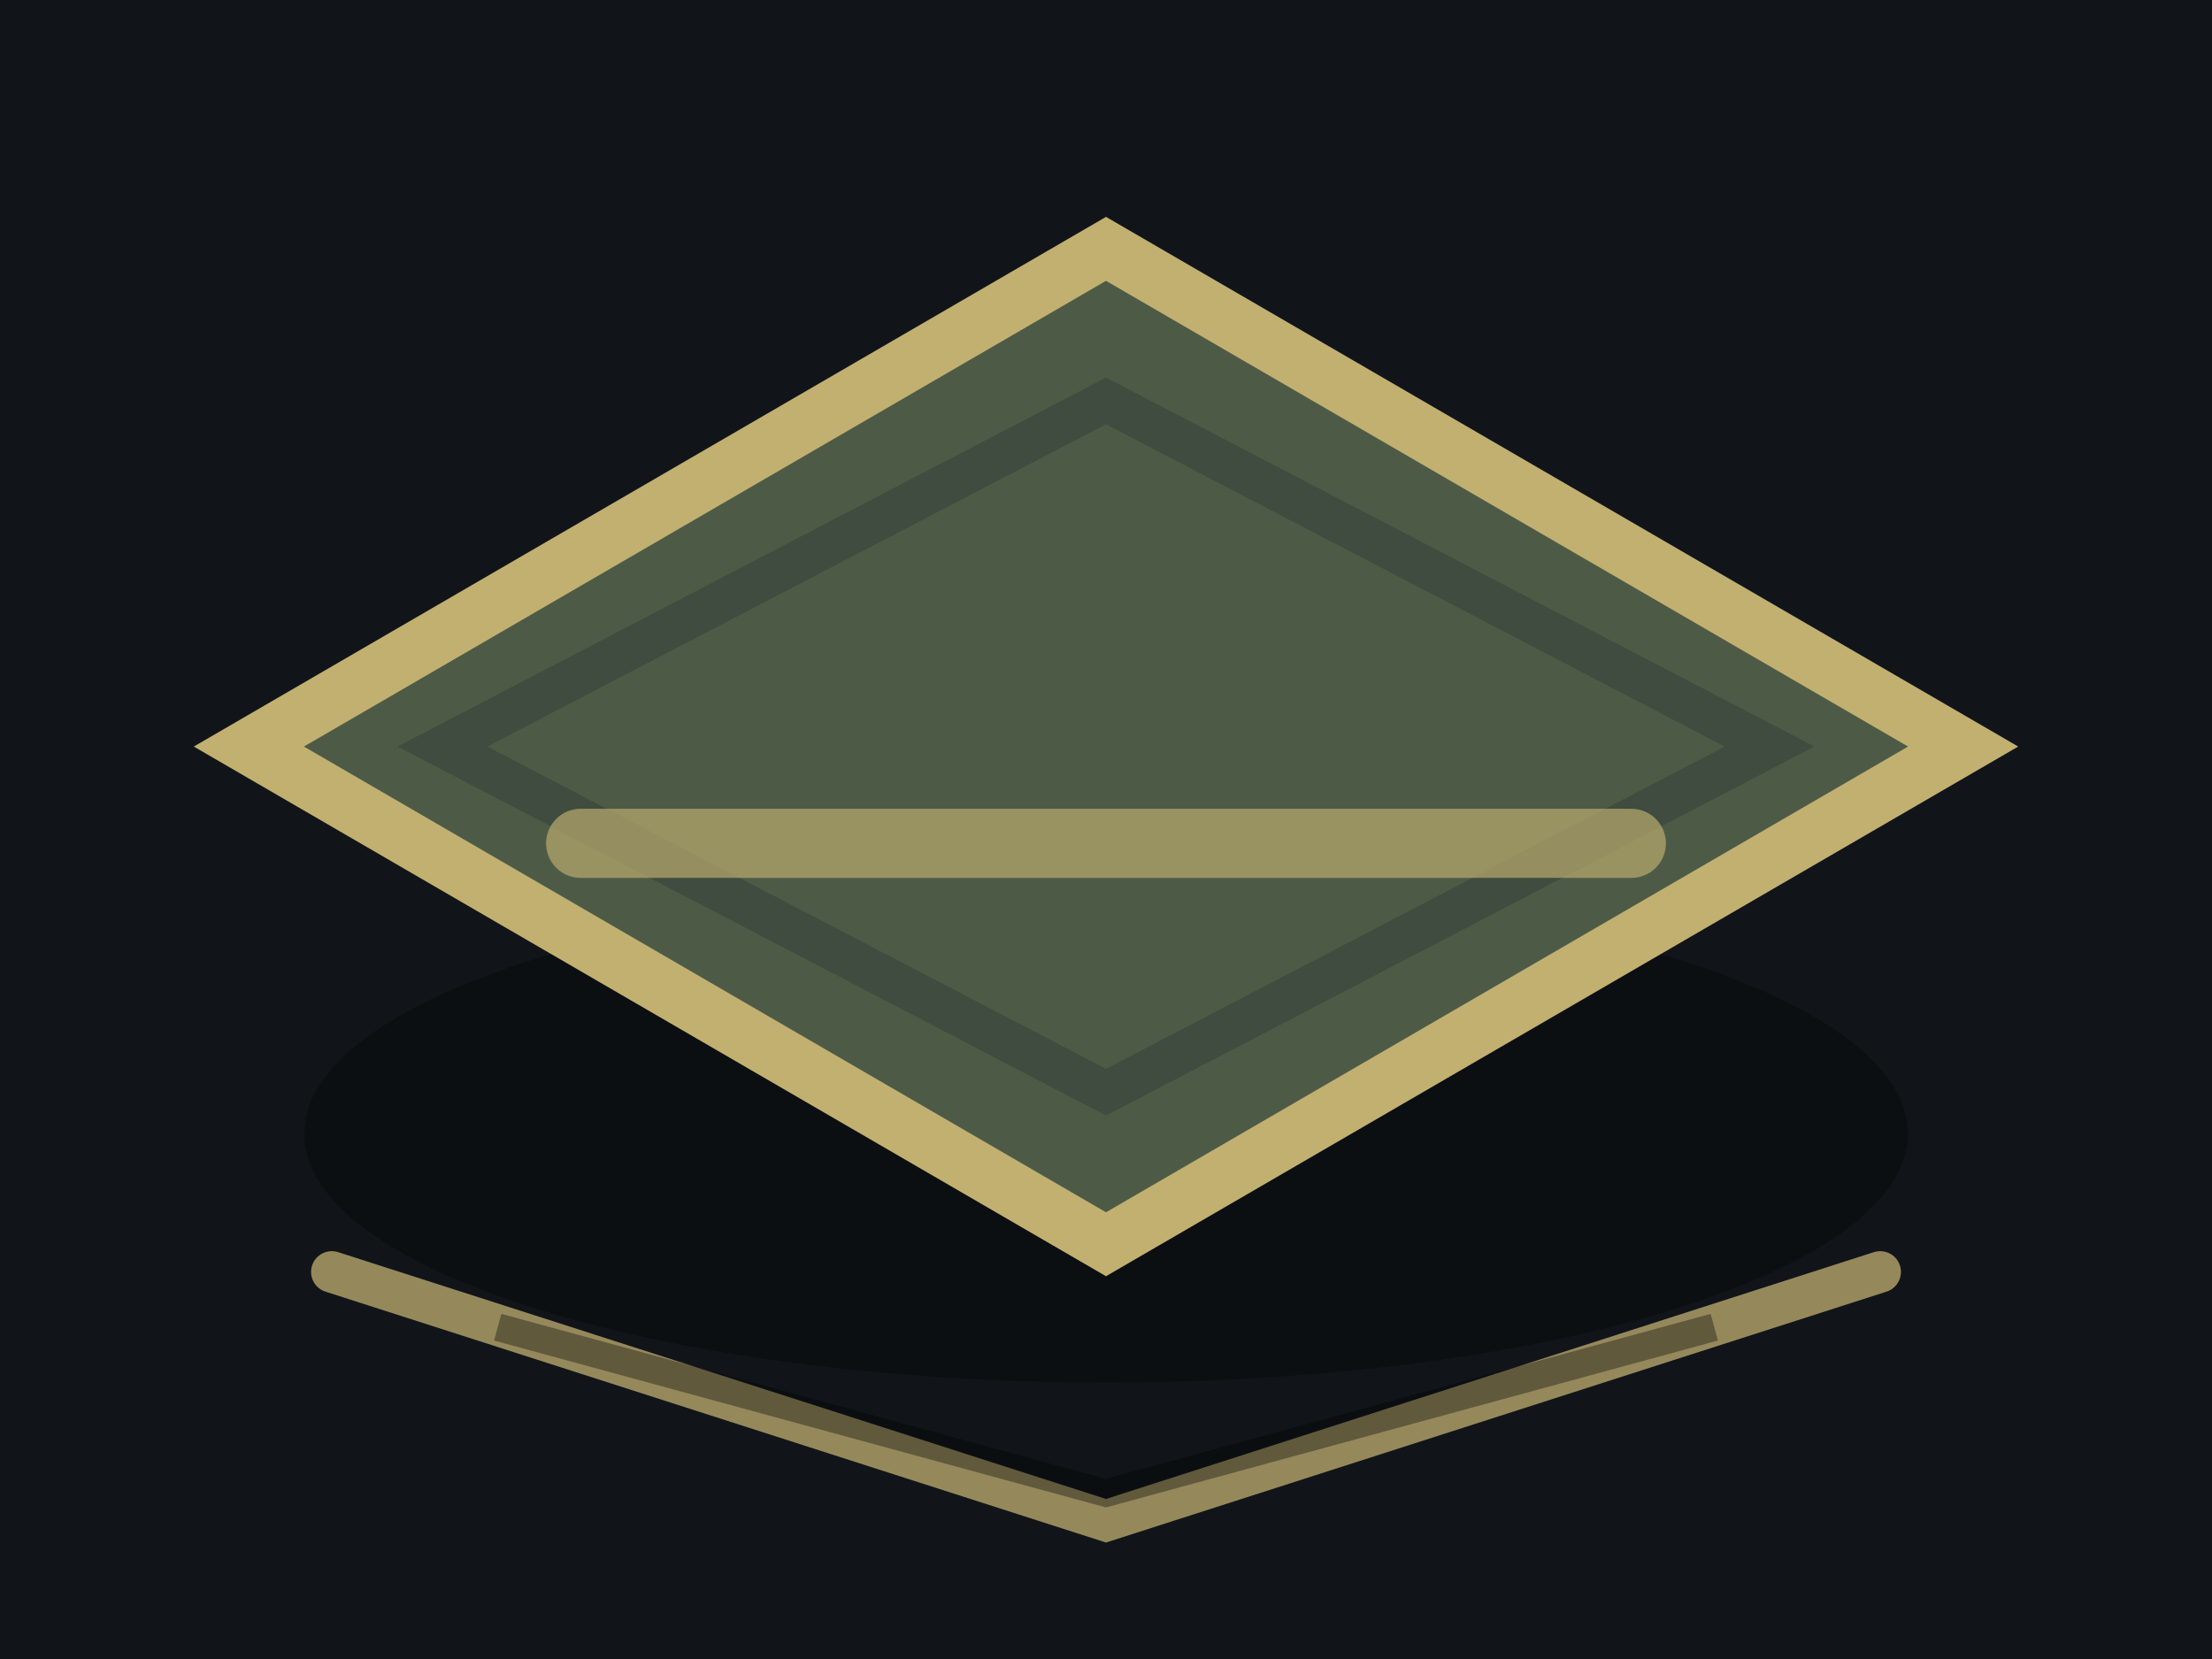
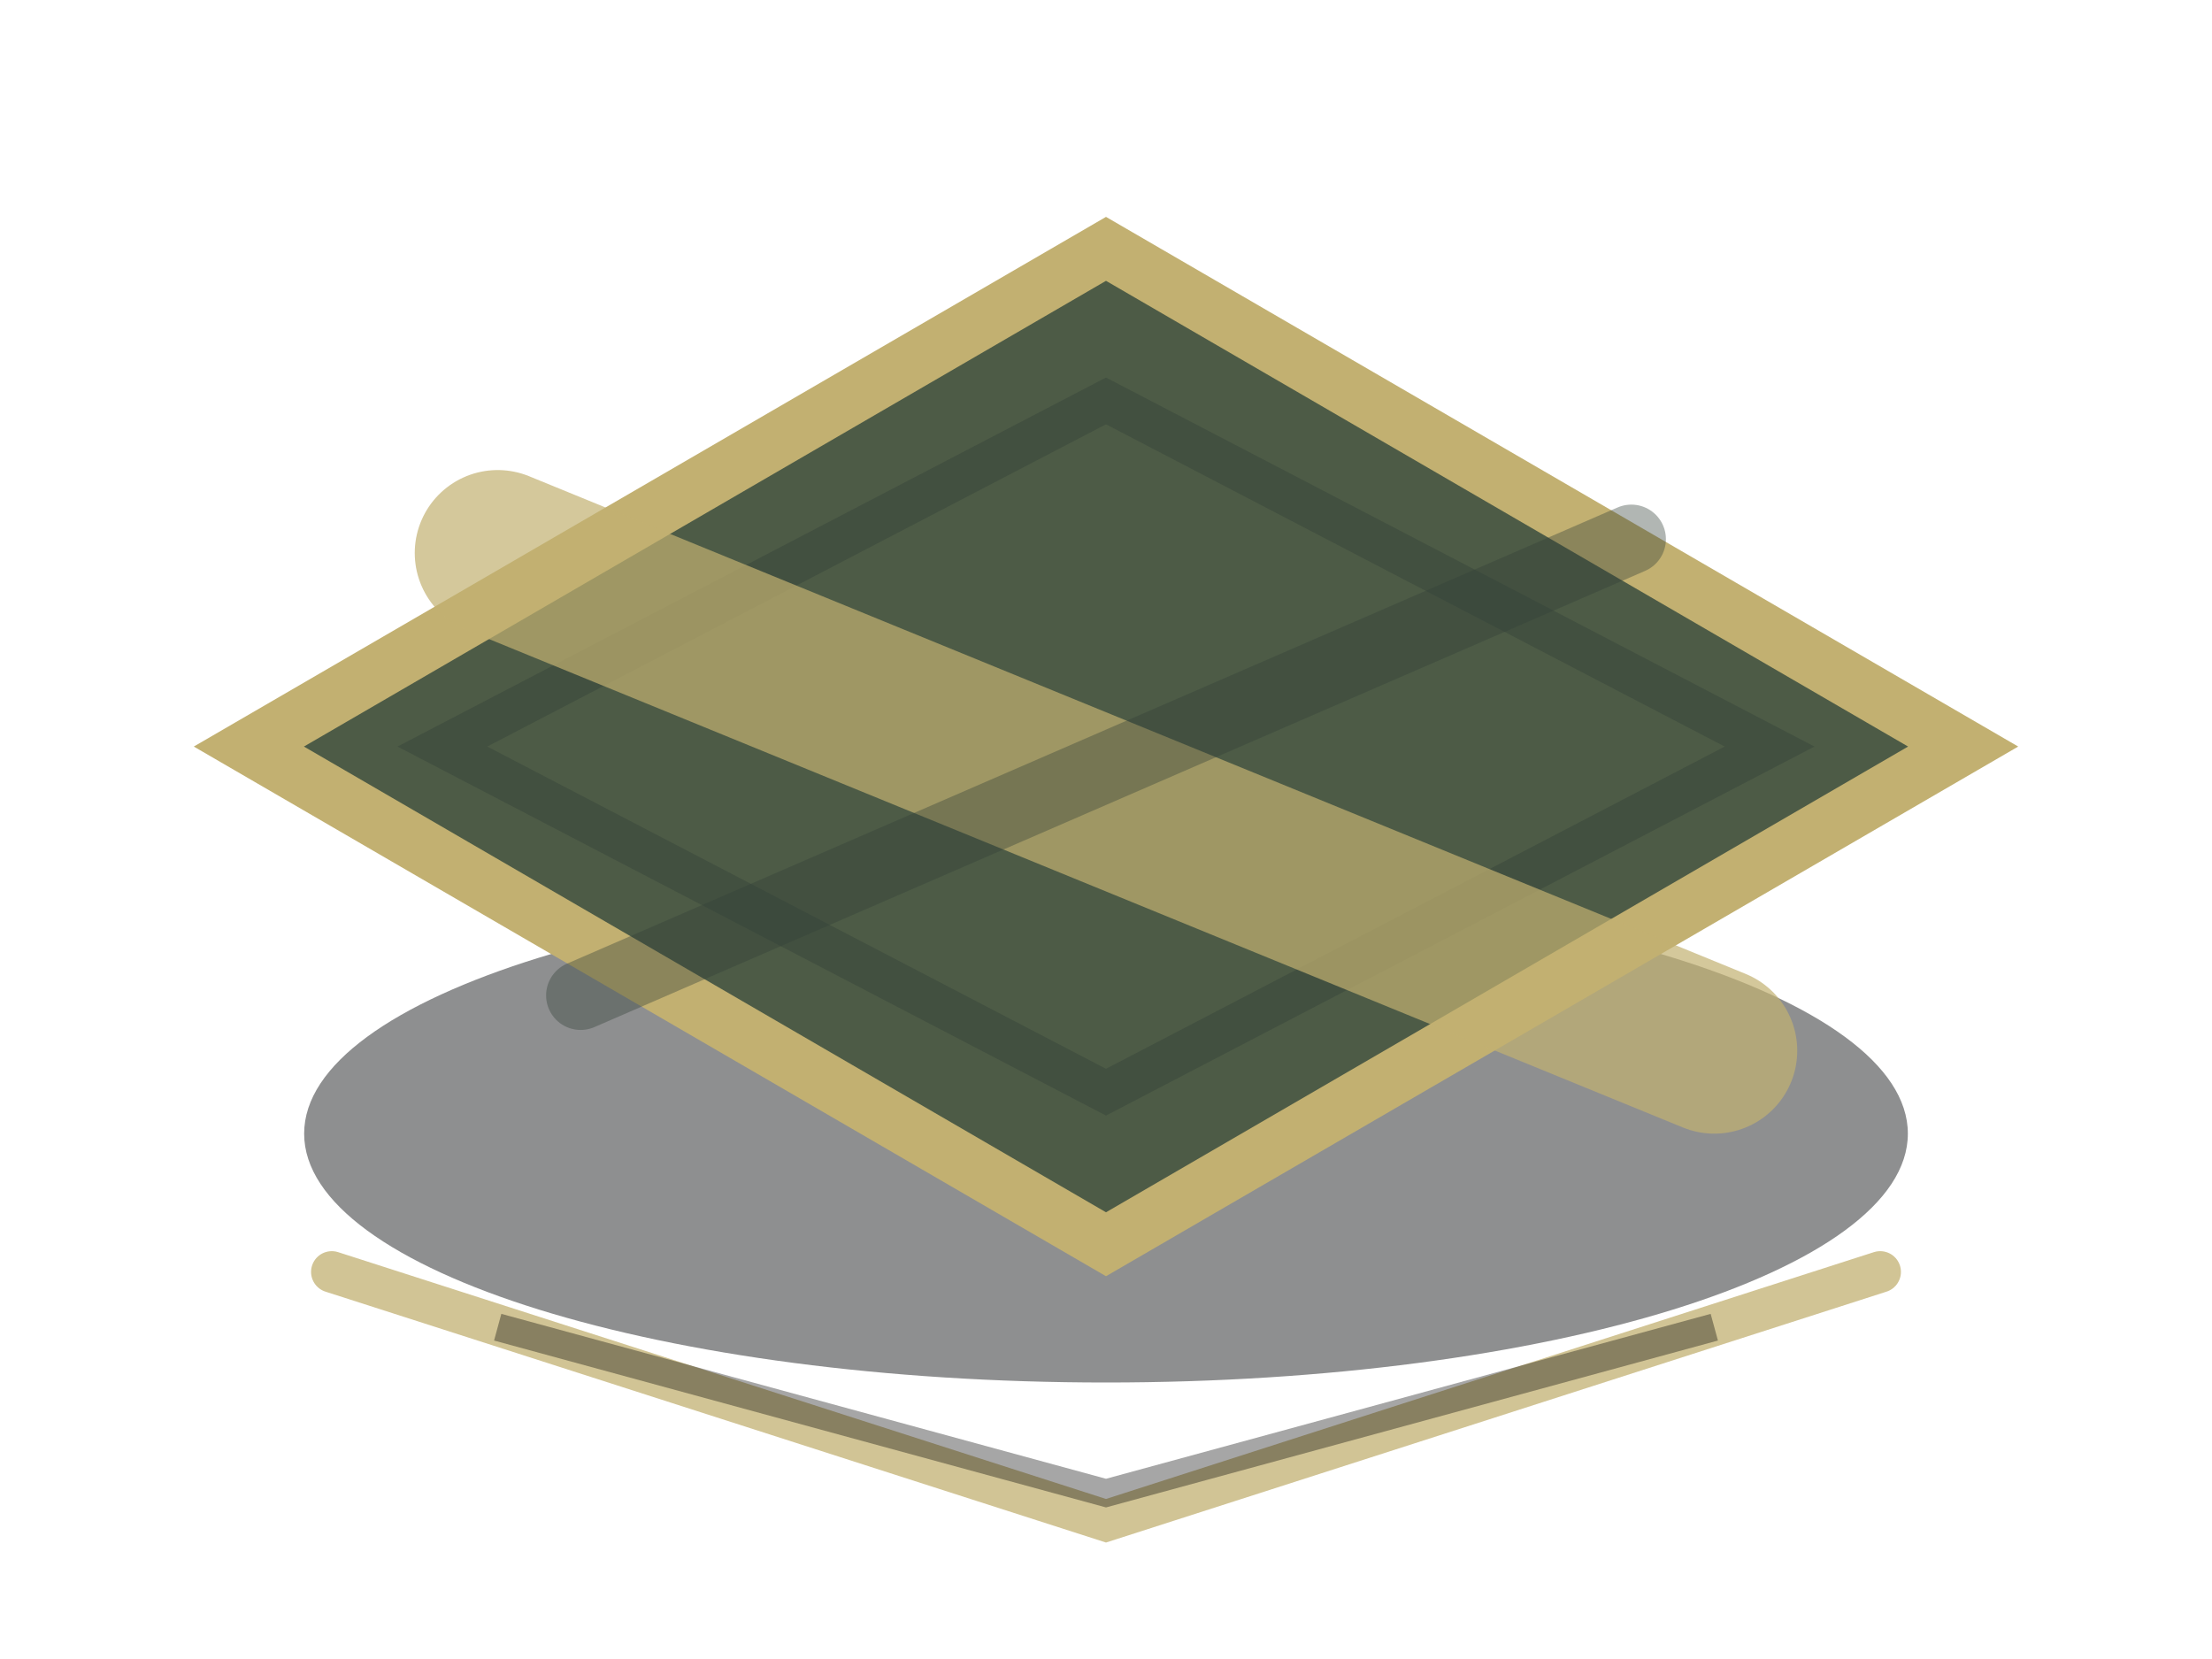
<svg xmlns="http://www.w3.org/2000/svg" width="160" height="120" viewBox="0 0 160 120" data-generated-by="generate_isometric_environment_assets" data-section="terrain_tiles" data-id="road_edge">
-   <rect width="160" height="120" fill="#11151a" />
  <ellipse cx="80" cy="82" rx="58" ry="18" fill="#050608" opacity="0.45" />
  <polygon points="80,18 142,54 80,90 18,54" fill="#4d5b46" stroke="#c2b071" stroke-width="4" />
-   <path d="M32 54 L80 29 L128 54 L80 79 Z" fill="none" stroke="#334038" stroke-width="3" opacity="0.55" />
-   <path d="M42 61 L118 61" stroke="#c2b071" stroke-width="5" stroke-linecap="round" opacity="0.65" />
+   <path d="M32 54 L80 29 L128 54 L80 79 Z" fill="none" stroke="#334038" stroke-width="3" opacity="0.42" />
+   <path d="M36 40 L124 76" stroke="#c2b071" stroke-width="12" stroke-linecap="round" opacity="0.70" />
+   <path d="M42 72 L118 39" stroke="#334038" stroke-width="5" stroke-linecap="round" opacity="0.38" />
  <path d="M24 92 L80 110 L136 92" fill="none" stroke="#c2b071" stroke-width="3" stroke-linecap="round" opacity="0.75" />
  <path d="M36 96 L80 108 L124 96" fill="none" stroke="#000000" stroke-width="2" opacity="0.35" />
</svg>
